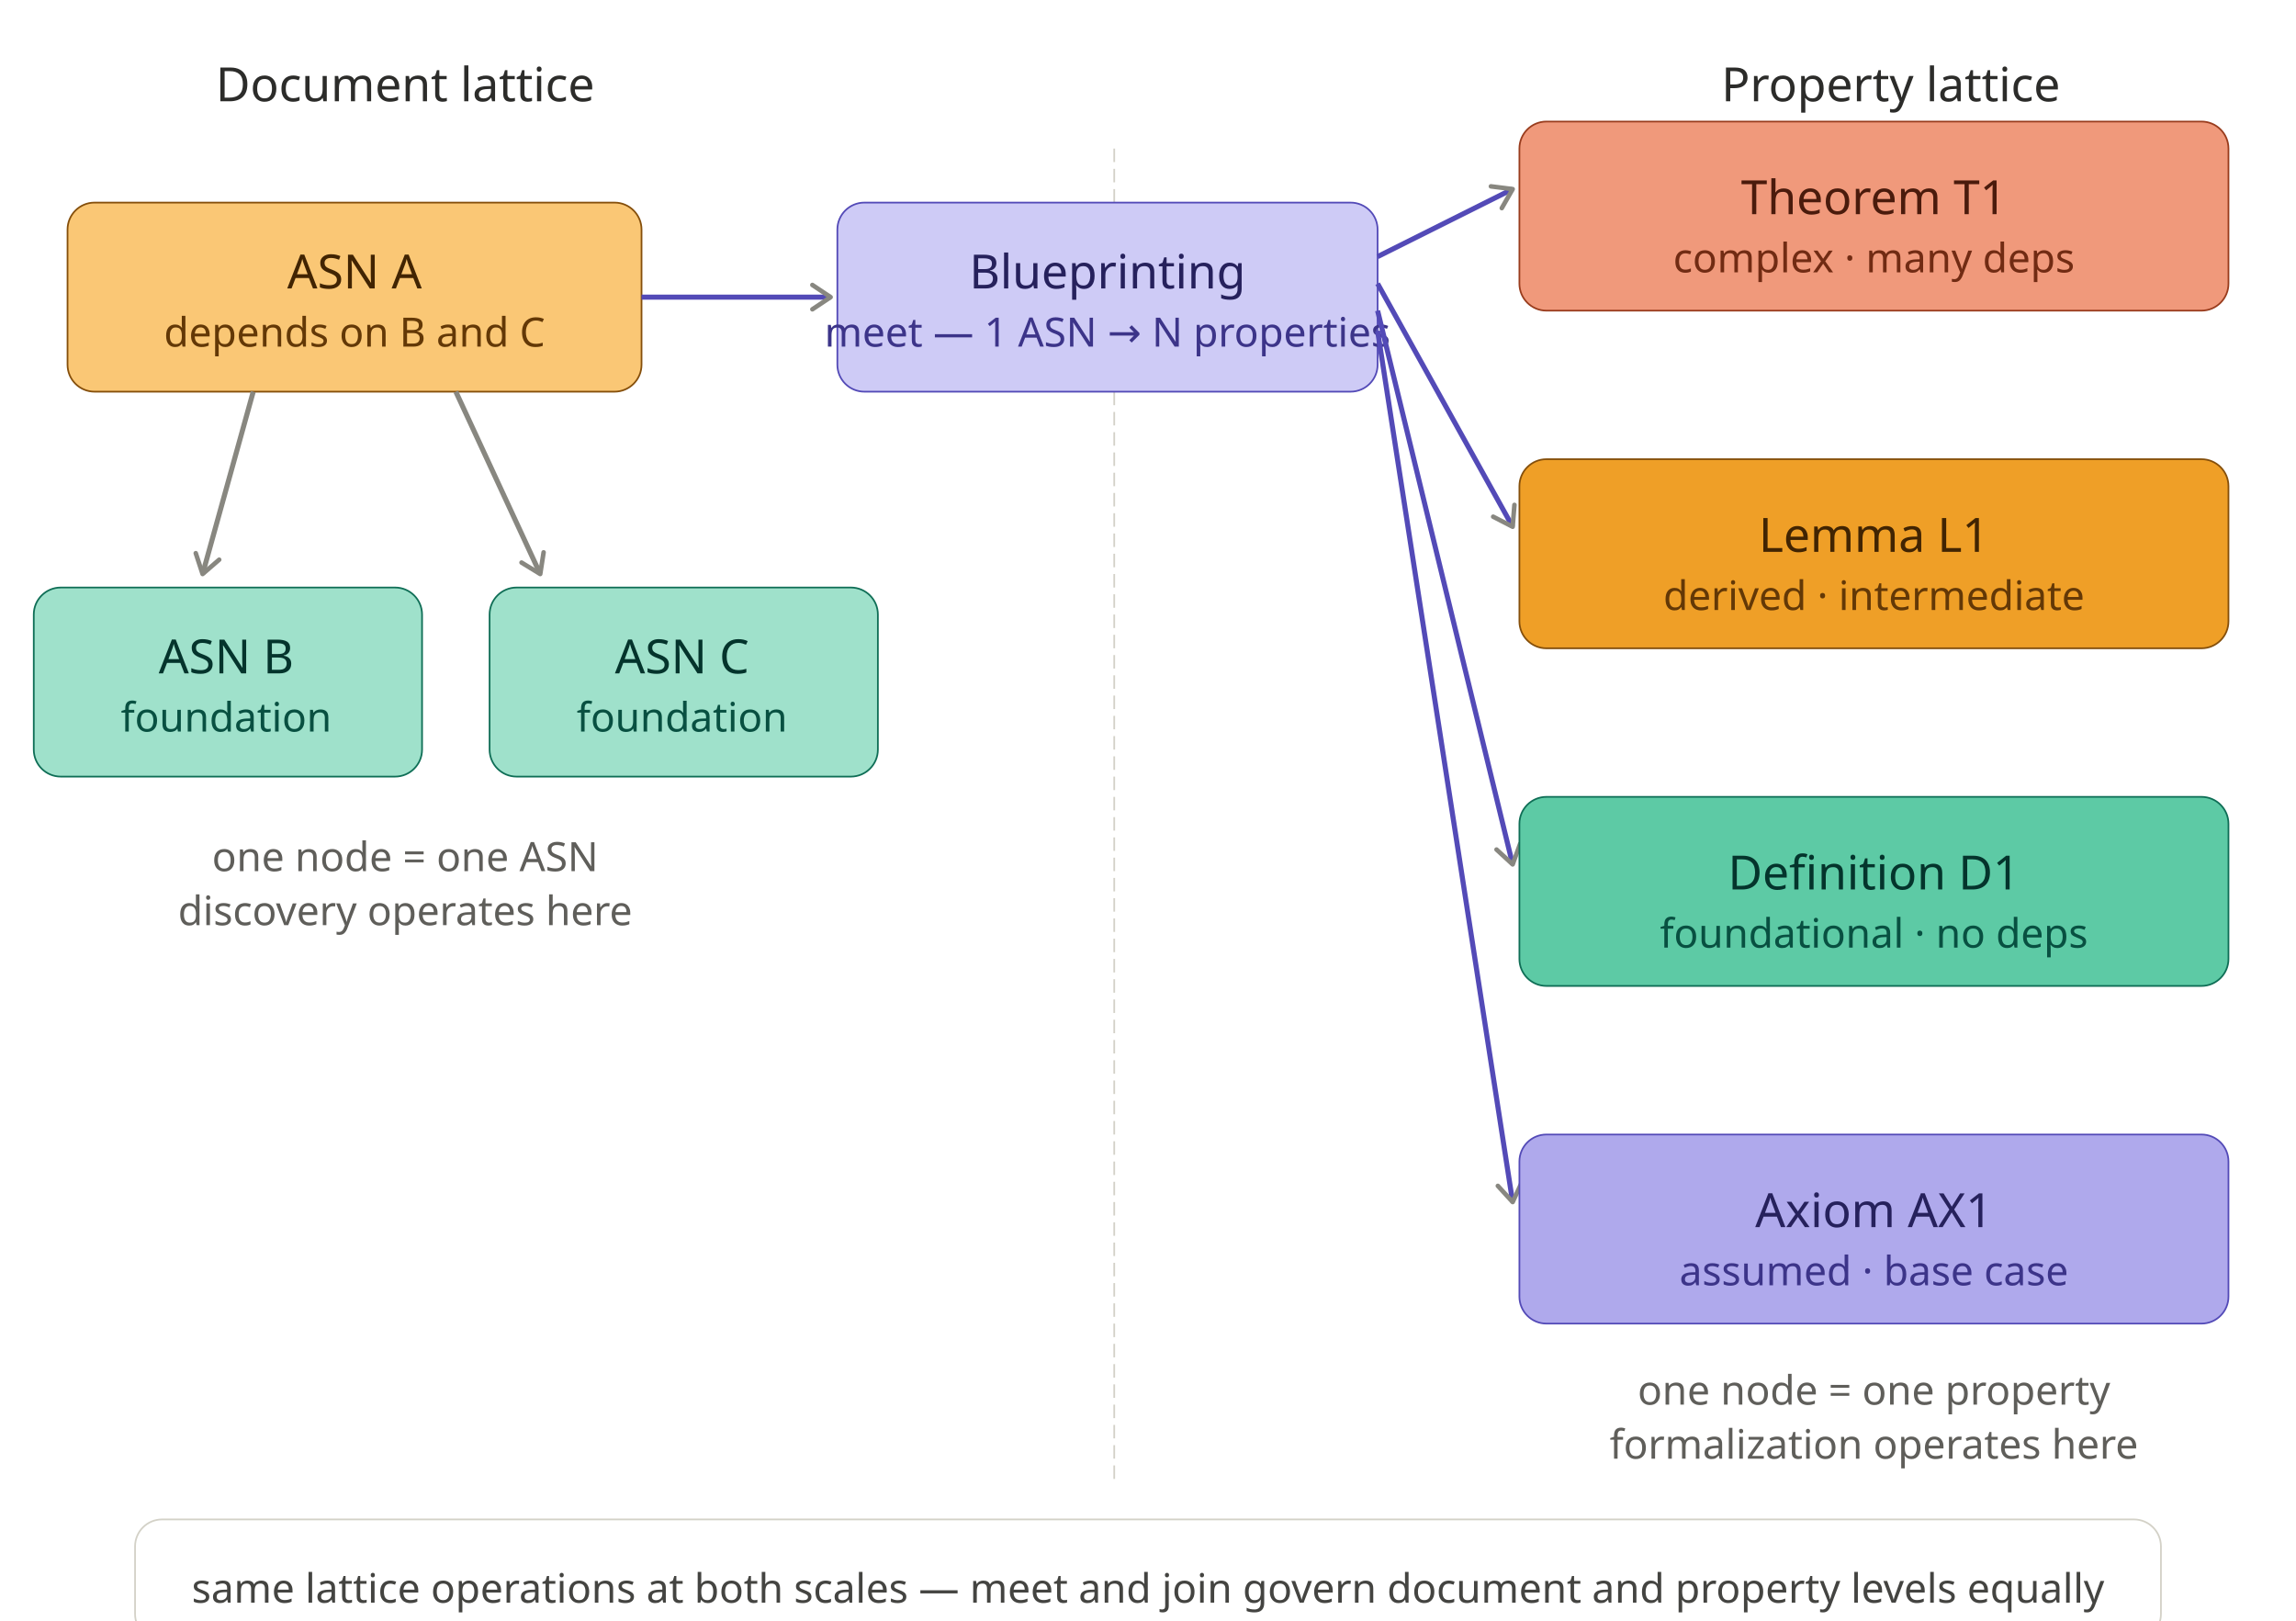
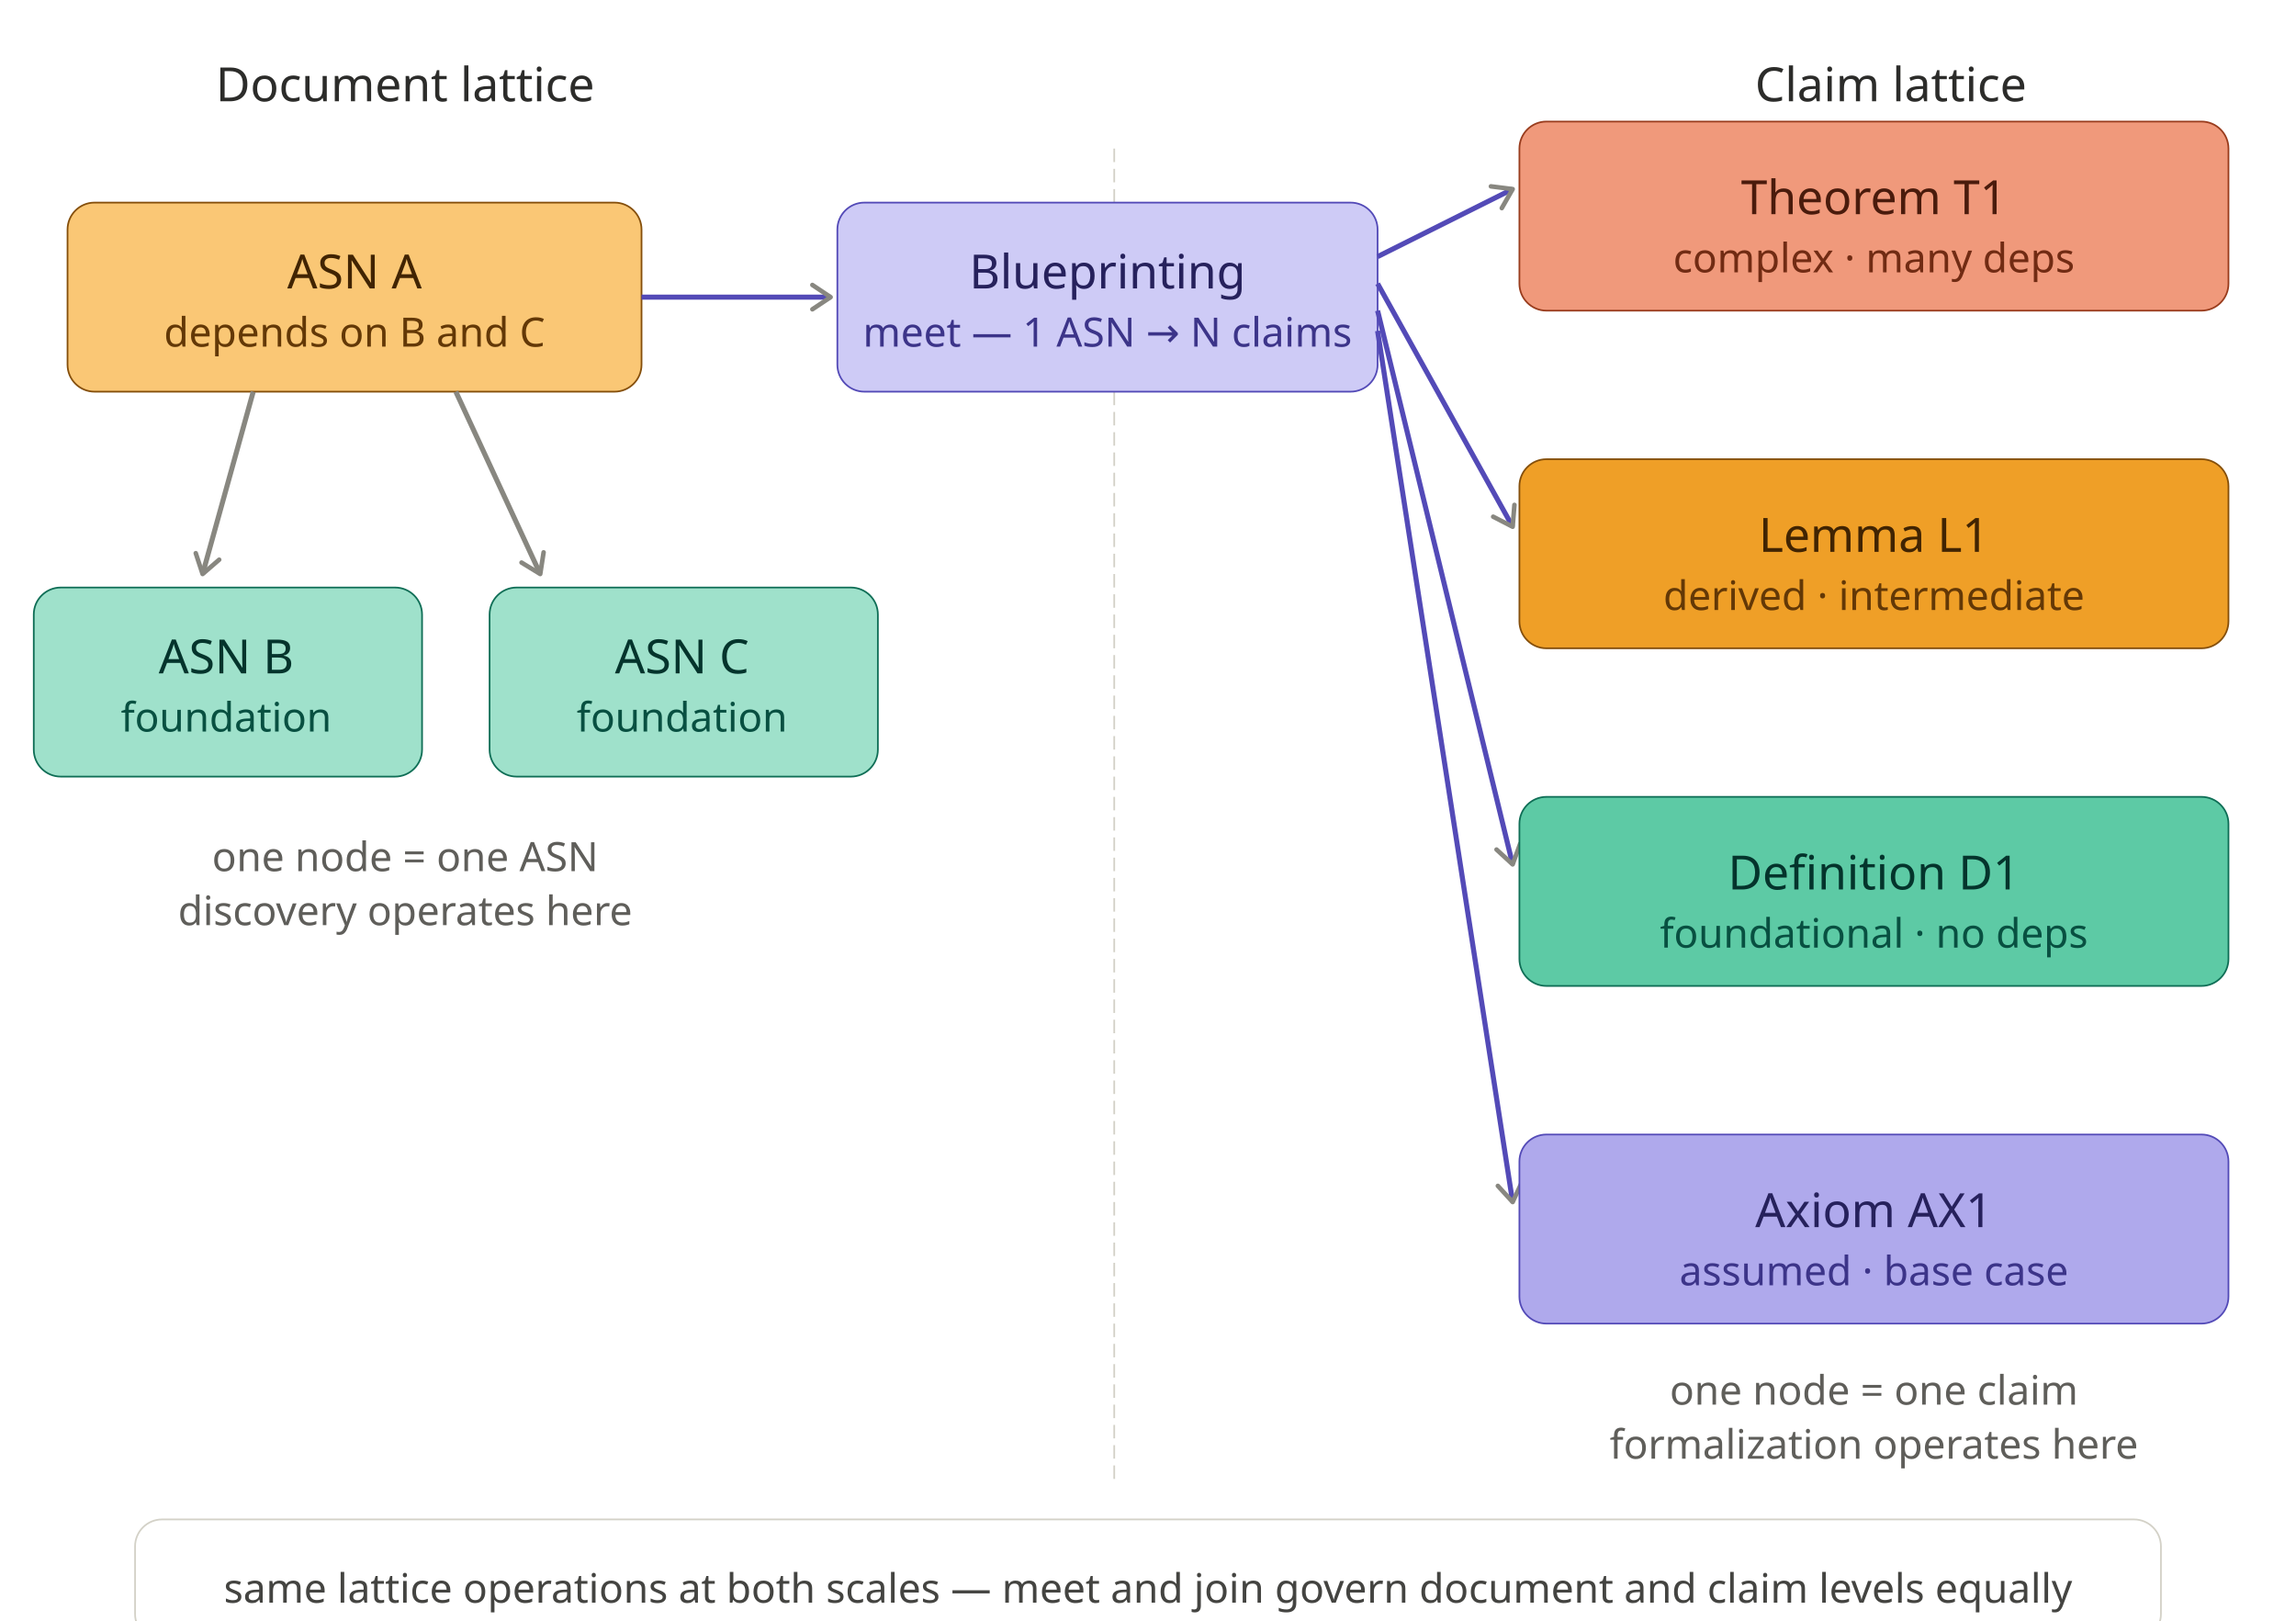
<svg xmlns="http://www.w3.org/2000/svg" width="100%" viewBox="0 0 680 480">
  <defs>
    <marker id="arrow" viewBox="0 0 10 10" refX="8" refY="5" markerWidth="6" markerHeight="6" orient="auto-start-reverse">
      <path d="M2 1L8 5L2 9" fill="none" stroke="#888780" stroke-width="1.5" stroke-linecap="round" stroke-linejoin="round" />
    </marker>
  </defs>
  <text font-family="sans-serif" font-size="14" font-weight="500" fill="#2C2C2A" x="120" y="30" text-anchor="middle">Document lattice</text>
-   <text font-family="sans-serif" font-size="14" font-weight="500" fill="#2C2C2A" x="560" y="30" text-anchor="middle">Property lattice</text>
+   <text font-family="sans-serif" font-size="14" font-weight="500" fill="#2C2C2A" x="560" y="30" text-anchor="middle">Claim lattice</text>
  <line x1="330" y1="44" x2="330" y2="440" stroke="#D3D1C7" stroke-width="0.5" stroke-dasharray="4 2" />
  <rect x="20" y="60" width="170" height="56" rx="8" fill="#FAC775" stroke="#854F0B" stroke-width="0.5" />
  <text font-family="sans-serif" font-size="14" font-weight="500" fill="#412402" x="105" y="80" text-anchor="middle" dominant-baseline="central">ASN A</text>
  <text font-family="sans-serif" font-size="12" fill="#633806" x="105" y="98" text-anchor="middle" dominant-baseline="central">depends on B and C</text>
  <line x1="75" y1="116" x2="60" y2="170" stroke="#888780" stroke-width="1.5" marker-end="url(#arrow)" />
  <line x1="135" y1="116" x2="160" y2="170" stroke="#888780" stroke-width="1.5" marker-end="url(#arrow)" />
  <rect x="10" y="174" width="115" height="56" rx="8" fill="#9FE1CB" stroke="#0F6E56" stroke-width="0.5" />
  <text font-family="sans-serif" font-size="14" font-weight="500" fill="#04342C" x="67" y="194" text-anchor="middle" dominant-baseline="central">ASN B</text>
  <text font-family="sans-serif" font-size="12" fill="#085041" x="67" y="212" text-anchor="middle" dominant-baseline="central">foundation</text>
  <rect x="145" y="174" width="115" height="56" rx="8" fill="#9FE1CB" stroke="#0F6E56" stroke-width="0.5" />
  <text font-family="sans-serif" font-size="14" font-weight="500" fill="#04342C" x="202" y="194" text-anchor="middle" dominant-baseline="central">ASN C</text>
  <text font-family="sans-serif" font-size="12" fill="#085041" x="202" y="212" text-anchor="middle" dominant-baseline="central">foundation</text>
  <text font-family="sans-serif" font-size="12" fill="#5F5E5A" x="120" y="258" text-anchor="middle">one node = one ASN</text>
  <text font-family="sans-serif" font-size="12" fill="#5F5E5A" x="120" y="274" text-anchor="middle">discovery operates here</text>
  <rect x="248" y="60" width="160" height="56" rx="8" fill="#CECBF6" stroke="#534AB7" stroke-width="0.5" />
  <text font-family="sans-serif" font-size="14" font-weight="500" fill="#26215C" x="328" y="80" text-anchor="middle" dominant-baseline="central">Blueprinting</text>
-   <text font-family="sans-serif" font-size="12" fill="#3C3489" x="328" y="98" text-anchor="middle" dominant-baseline="central">meet — 1 ASN → N properties</text>
+   <text font-family="sans-serif" font-size="12" fill="#3C3489" x="328" y="98" text-anchor="middle" dominant-baseline="central">meet — 1 ASN → N claims</text>
  <line x1="190" y1="88" x2="246" y2="88" stroke="#534AB7" stroke-width="1.5" marker-end="url(#arrow)" />
  <line x1="408" y1="76" x2="448" y2="56" stroke="#534AB7" stroke-width="1.5" marker-end="url(#arrow)" />
  <line x1="408" y1="84" x2="448" y2="156" stroke="#534AB7" stroke-width="1.5" marker-end="url(#arrow)" />
  <line x1="408" y1="92" x2="448" y2="256" stroke="#534AB7" stroke-width="1.5" marker-end="url(#arrow)" />
  <line x1="408" y1="98" x2="448" y2="356" stroke="#534AB7" stroke-width="1.5" marker-end="url(#arrow)" />
  <rect x="450" y="36" width="210" height="56" rx="8" fill="#F0997B" stroke="#993C1D" stroke-width="0.5" />
  <text font-family="sans-serif" font-size="14" font-weight="500" fill="#4A1B0C" x="555" y="58" text-anchor="middle" dominant-baseline="central">Theorem T1</text>
  <text font-family="sans-serif" font-size="12" fill="#712B13" x="555" y="76" text-anchor="middle" dominant-baseline="central">complex · many deps</text>
  <rect x="450" y="136" width="210" height="56" rx="8" fill="#EF9F27" stroke="#854F0B" stroke-width="0.5" />
  <text font-family="sans-serif" font-size="14" font-weight="500" fill="#412402" x="555" y="158" text-anchor="middle" dominant-baseline="central">Lemma L1</text>
  <text font-family="sans-serif" font-size="12" fill="#633806" x="555" y="176" text-anchor="middle" dominant-baseline="central">derived · intermediate</text>
  <rect x="450" y="236" width="210" height="56" rx="8" fill="#5DCAA5" stroke="#0F6E56" stroke-width="0.5" />
  <text font-family="sans-serif" font-size="14" font-weight="500" fill="#04342C" x="555" y="258" text-anchor="middle" dominant-baseline="central">Definition D1</text>
  <text font-family="sans-serif" font-size="12" fill="#085041" x="555" y="276" text-anchor="middle" dominant-baseline="central">foundational · no deps</text>
  <rect x="450" y="336" width="210" height="56" rx="8" fill="#AFA9EC" stroke="#534AB7" stroke-width="0.5" />
  <text font-family="sans-serif" font-size="14" font-weight="500" fill="#26215C" x="555" y="358" text-anchor="middle" dominant-baseline="central">Axiom AX1</text>
  <text font-family="sans-serif" font-size="12" fill="#3C3489" x="555" y="376" text-anchor="middle" dominant-baseline="central">assumed · base case</text>
-   <text font-family="sans-serif" font-size="12" fill="#5F5E5A" x="555" y="416" text-anchor="middle">one node = one property</text>
+   <text font-family="sans-serif" font-size="12" fill="#5F5E5A" x="555" y="416" text-anchor="middle">one node = one claim</text>
  <text font-family="sans-serif" font-size="12" fill="#5F5E5A" x="555" y="432" text-anchor="middle">formalization operates here</text>
  <rect x="40" y="450" width="600" height="36" rx="8" fill="none" stroke="#D3D1C7" stroke-width="0.5" />
-   <text font-family="sans-serif" font-size="12" fill="#444441" x="340" y="470" text-anchor="middle" dominant-baseline="central">same lattice operations at both scales — meet and join govern document and property levels equally</text>
+   <text font-family="sans-serif" font-size="12" fill="#444441" x="340" y="470" text-anchor="middle" dominant-baseline="central">same lattice operations at both scales — meet and join govern document and claim levels equally</text>
</svg>
